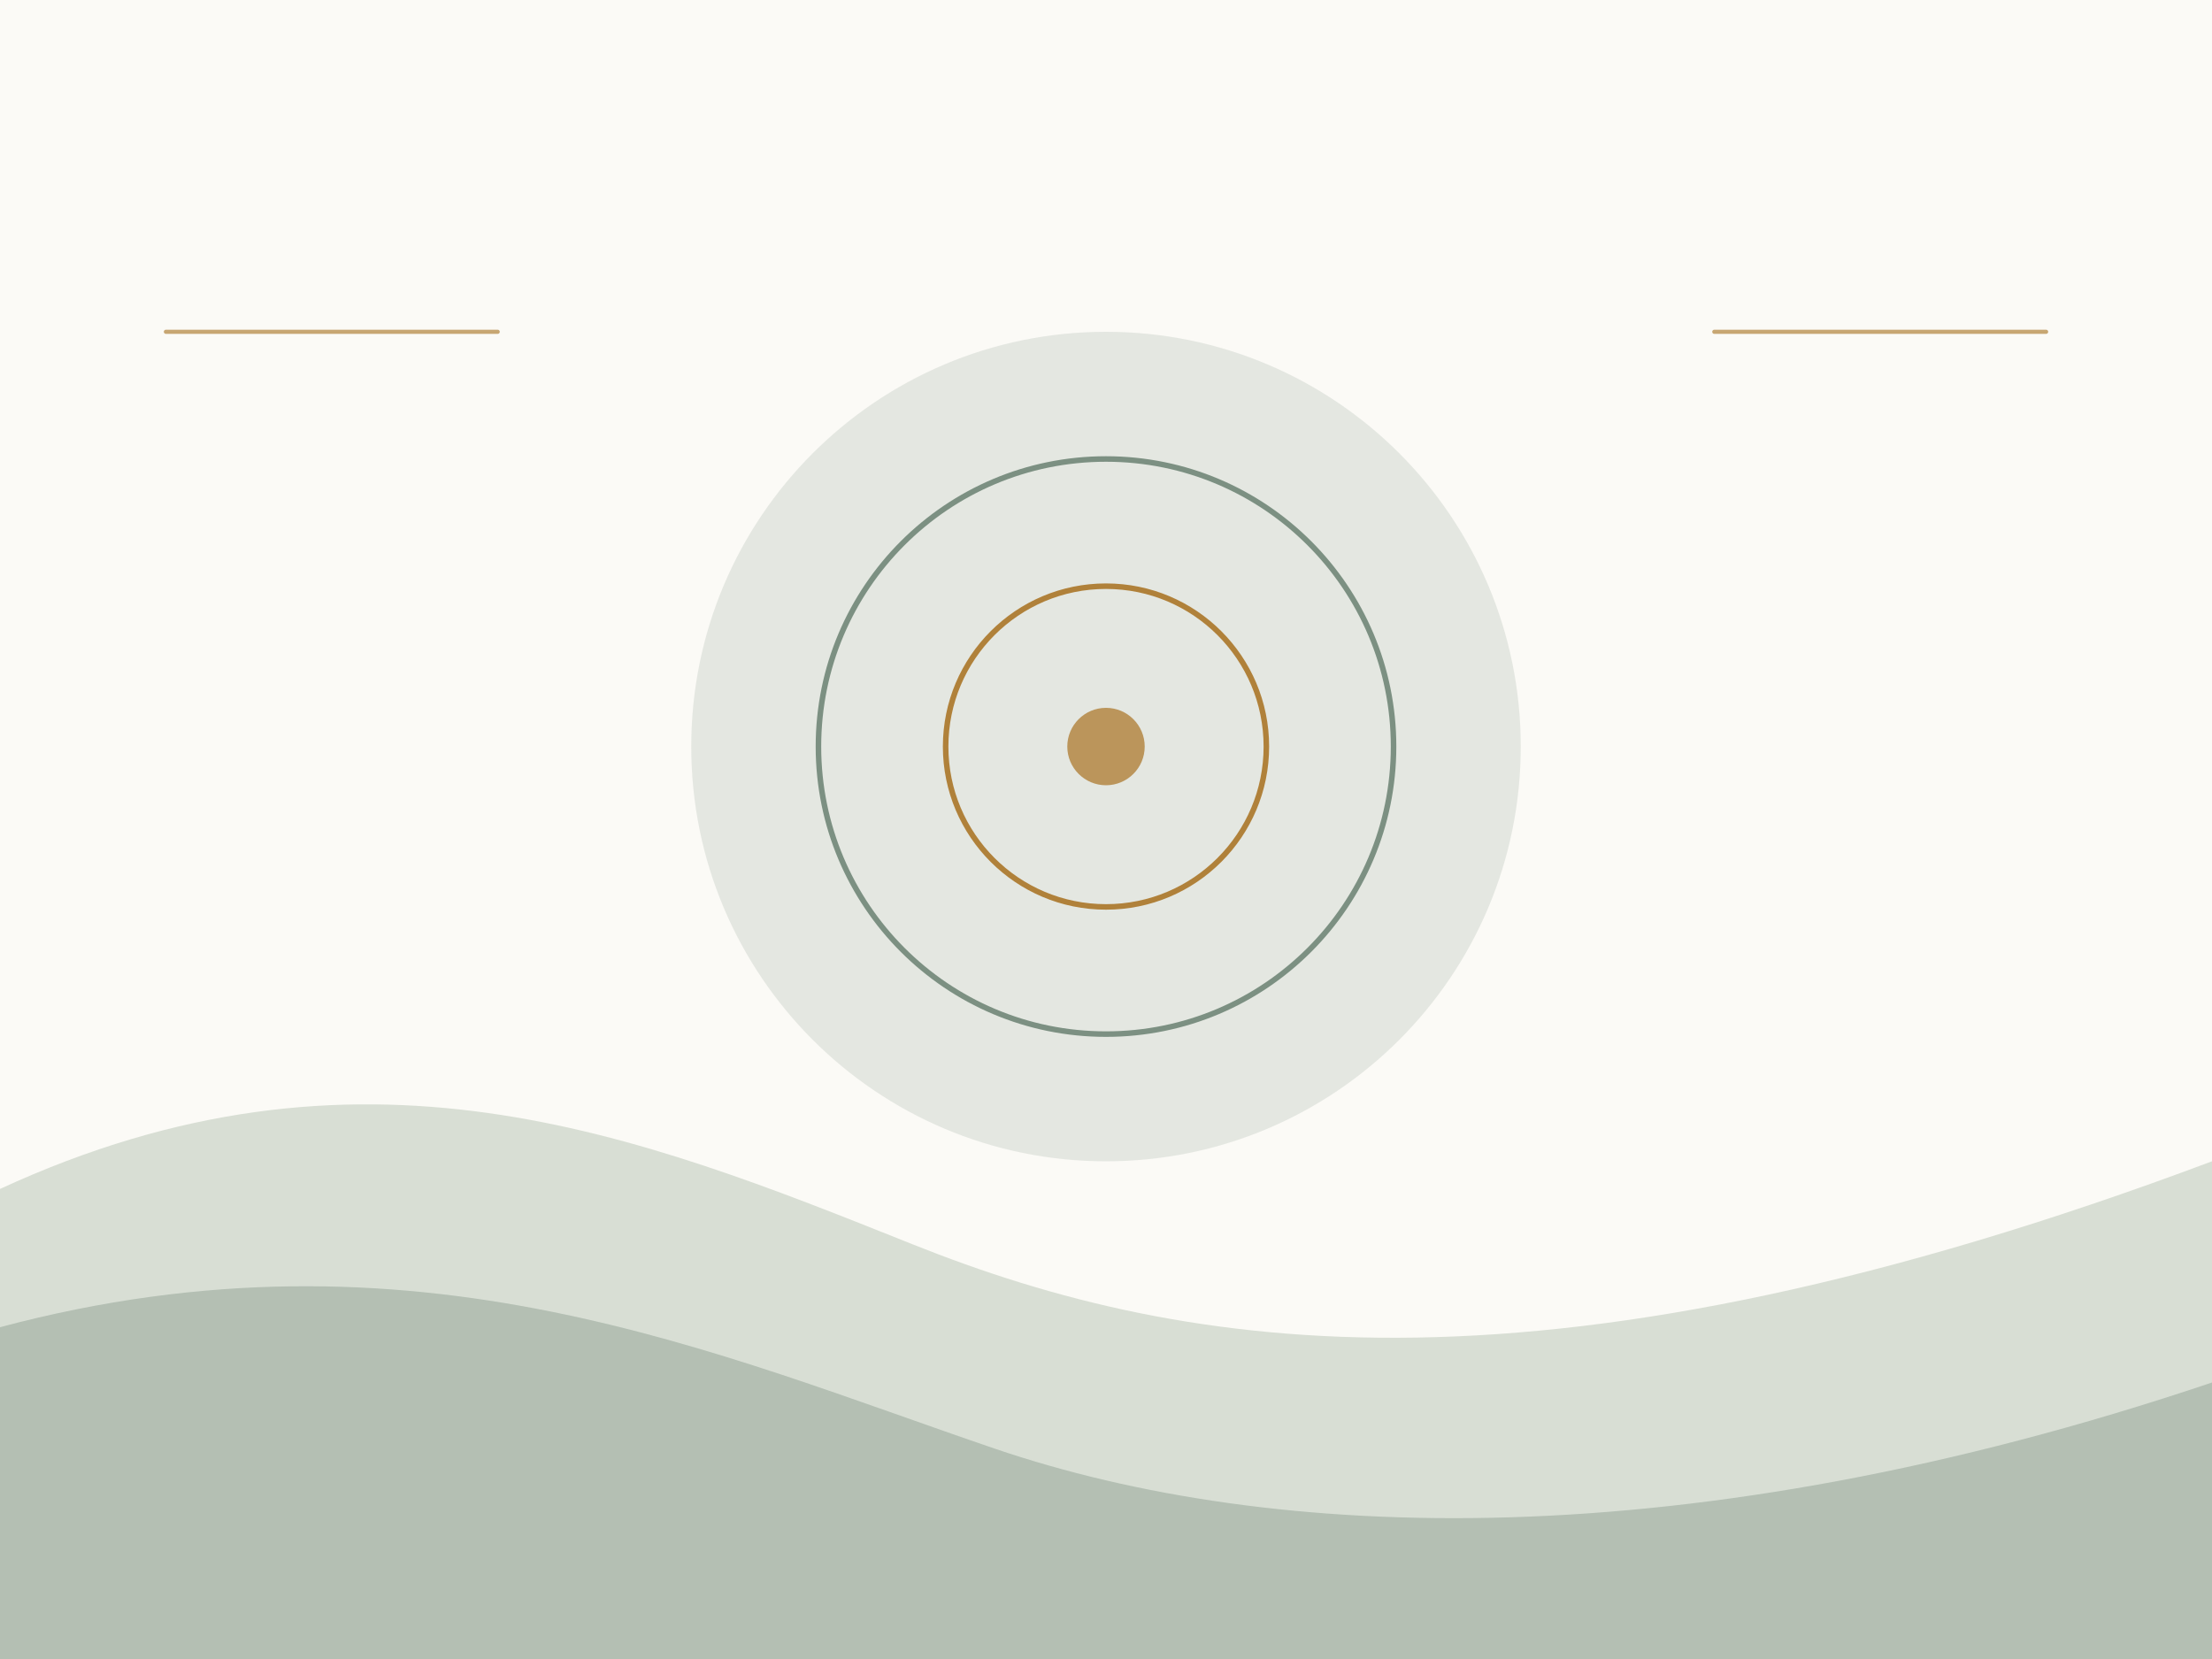
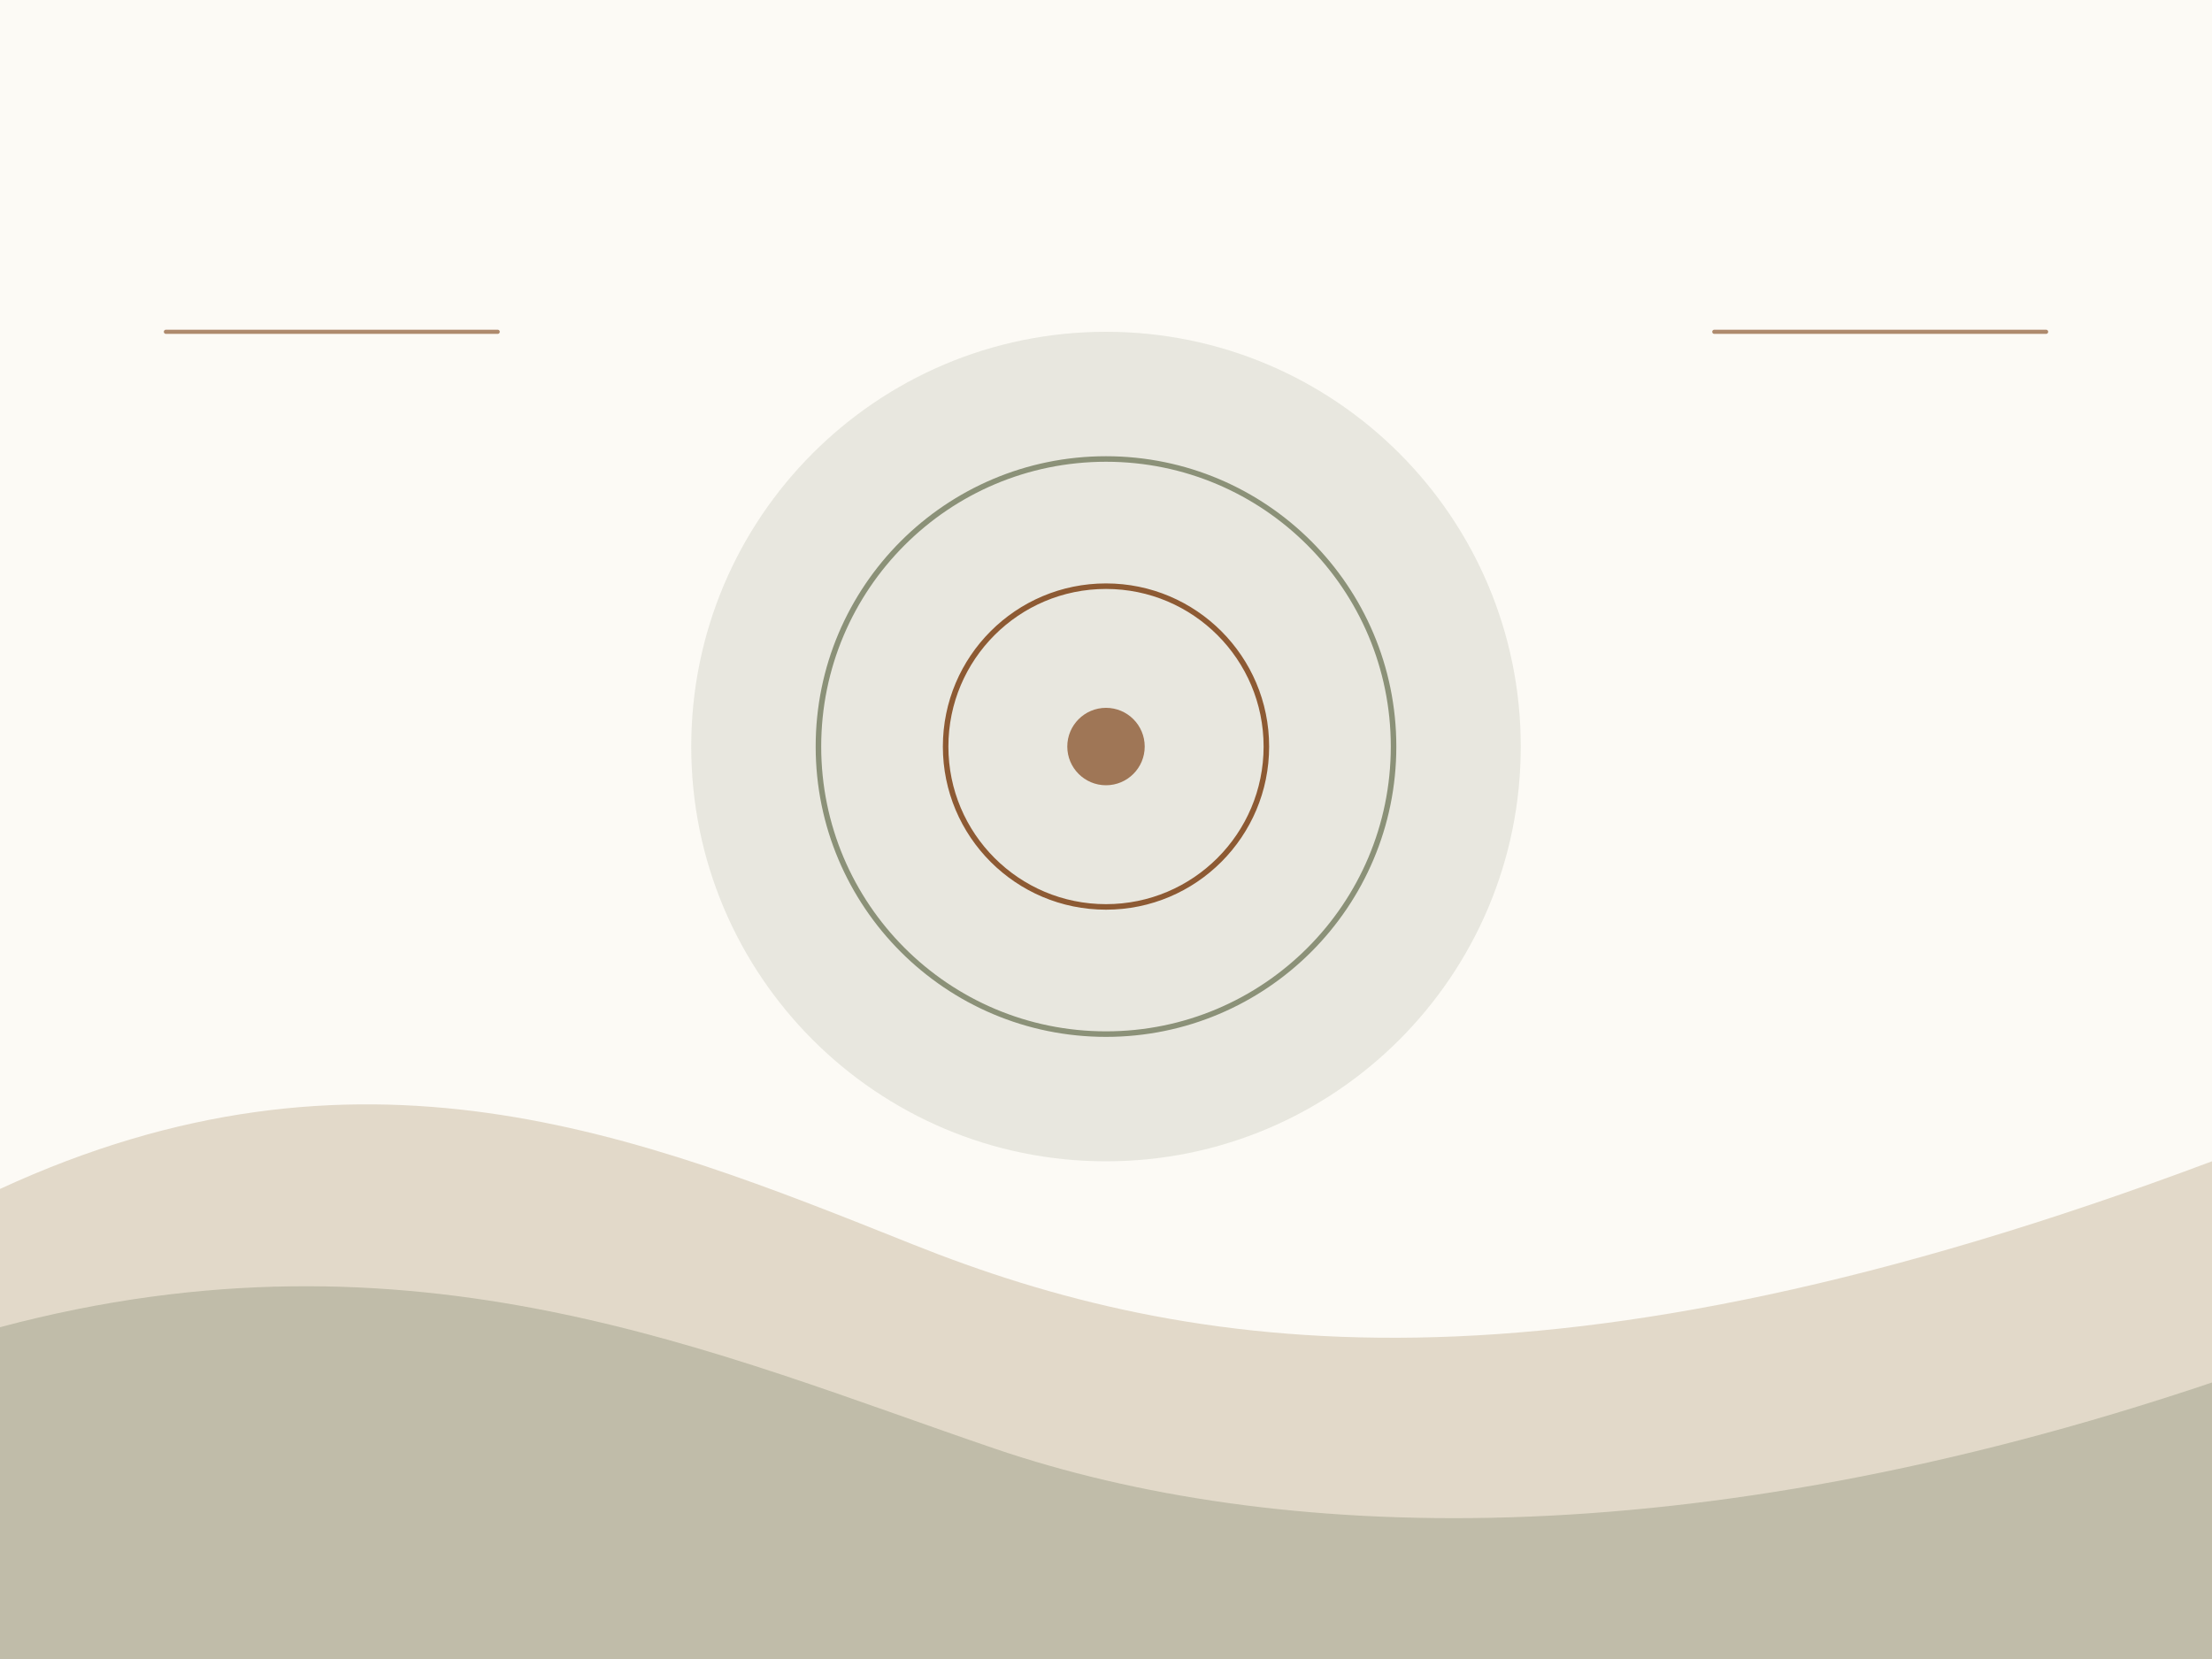
<svg xmlns="http://www.w3.org/2000/svg" viewBox="0 0 800 600" role="img" aria-label="Placeholder illustration of concentric rings over soft hills">
-   <rect width="800" height="600" fill="#FBFAF6" />
-   <circle cx="400" cy="270" r="150" fill="#7C9082" opacity=".18" />
-   <circle cx="400" cy="270" r="104" fill="none" stroke="#7C9082" stroke-width="2" />
-   <circle cx="400" cy="270" r="58" fill="none" stroke="#B0813A" stroke-width="2" />
-   <circle cx="400" cy="270" r="14" fill="#B0813A" opacity=".8" />
-   <path d="M0 430c130-60 230-20 330 20s230 60 470-30v180H0z" fill="#D8DED4" />
-   <path d="M0 480c150-40 260 10 360 44s250 40 440-24v100H0z" fill="#7C9082" opacity=".4" />
-   <path d="M60 120h120M620 120h120" stroke="#B0813A" stroke-width="1.5" stroke-linecap="round" opacity=".7" />
+   <rect width="800" height="600" fill="#FCFAF5" />
+   <circle cx="400" cy="270" r="150" fill="#8B9178" opacity=".18" />
+   <circle cx="400" cy="270" r="104" fill="none" stroke="#8B9178" stroke-width="2" />
+   <circle cx="400" cy="270" r="58" fill="none" stroke="#8D5A33" stroke-width="2" />
+   <circle cx="400" cy="270" r="14" fill="#8D5A33" opacity=".8" />
+   <path d="M0 430c130-60 230-20 330 20s230 60 470-30v180H0z" fill="#E2D9C9" />
+   <path d="M0 480c150-40 260 10 360 44s250 40 440-24v100H0z" fill="#8B9178" opacity=".4" />
+   <path d="M60 120h120M620 120h120" stroke="#8D5A33" stroke-width="1.5" stroke-linecap="round" opacity=".7" />
</svg>
